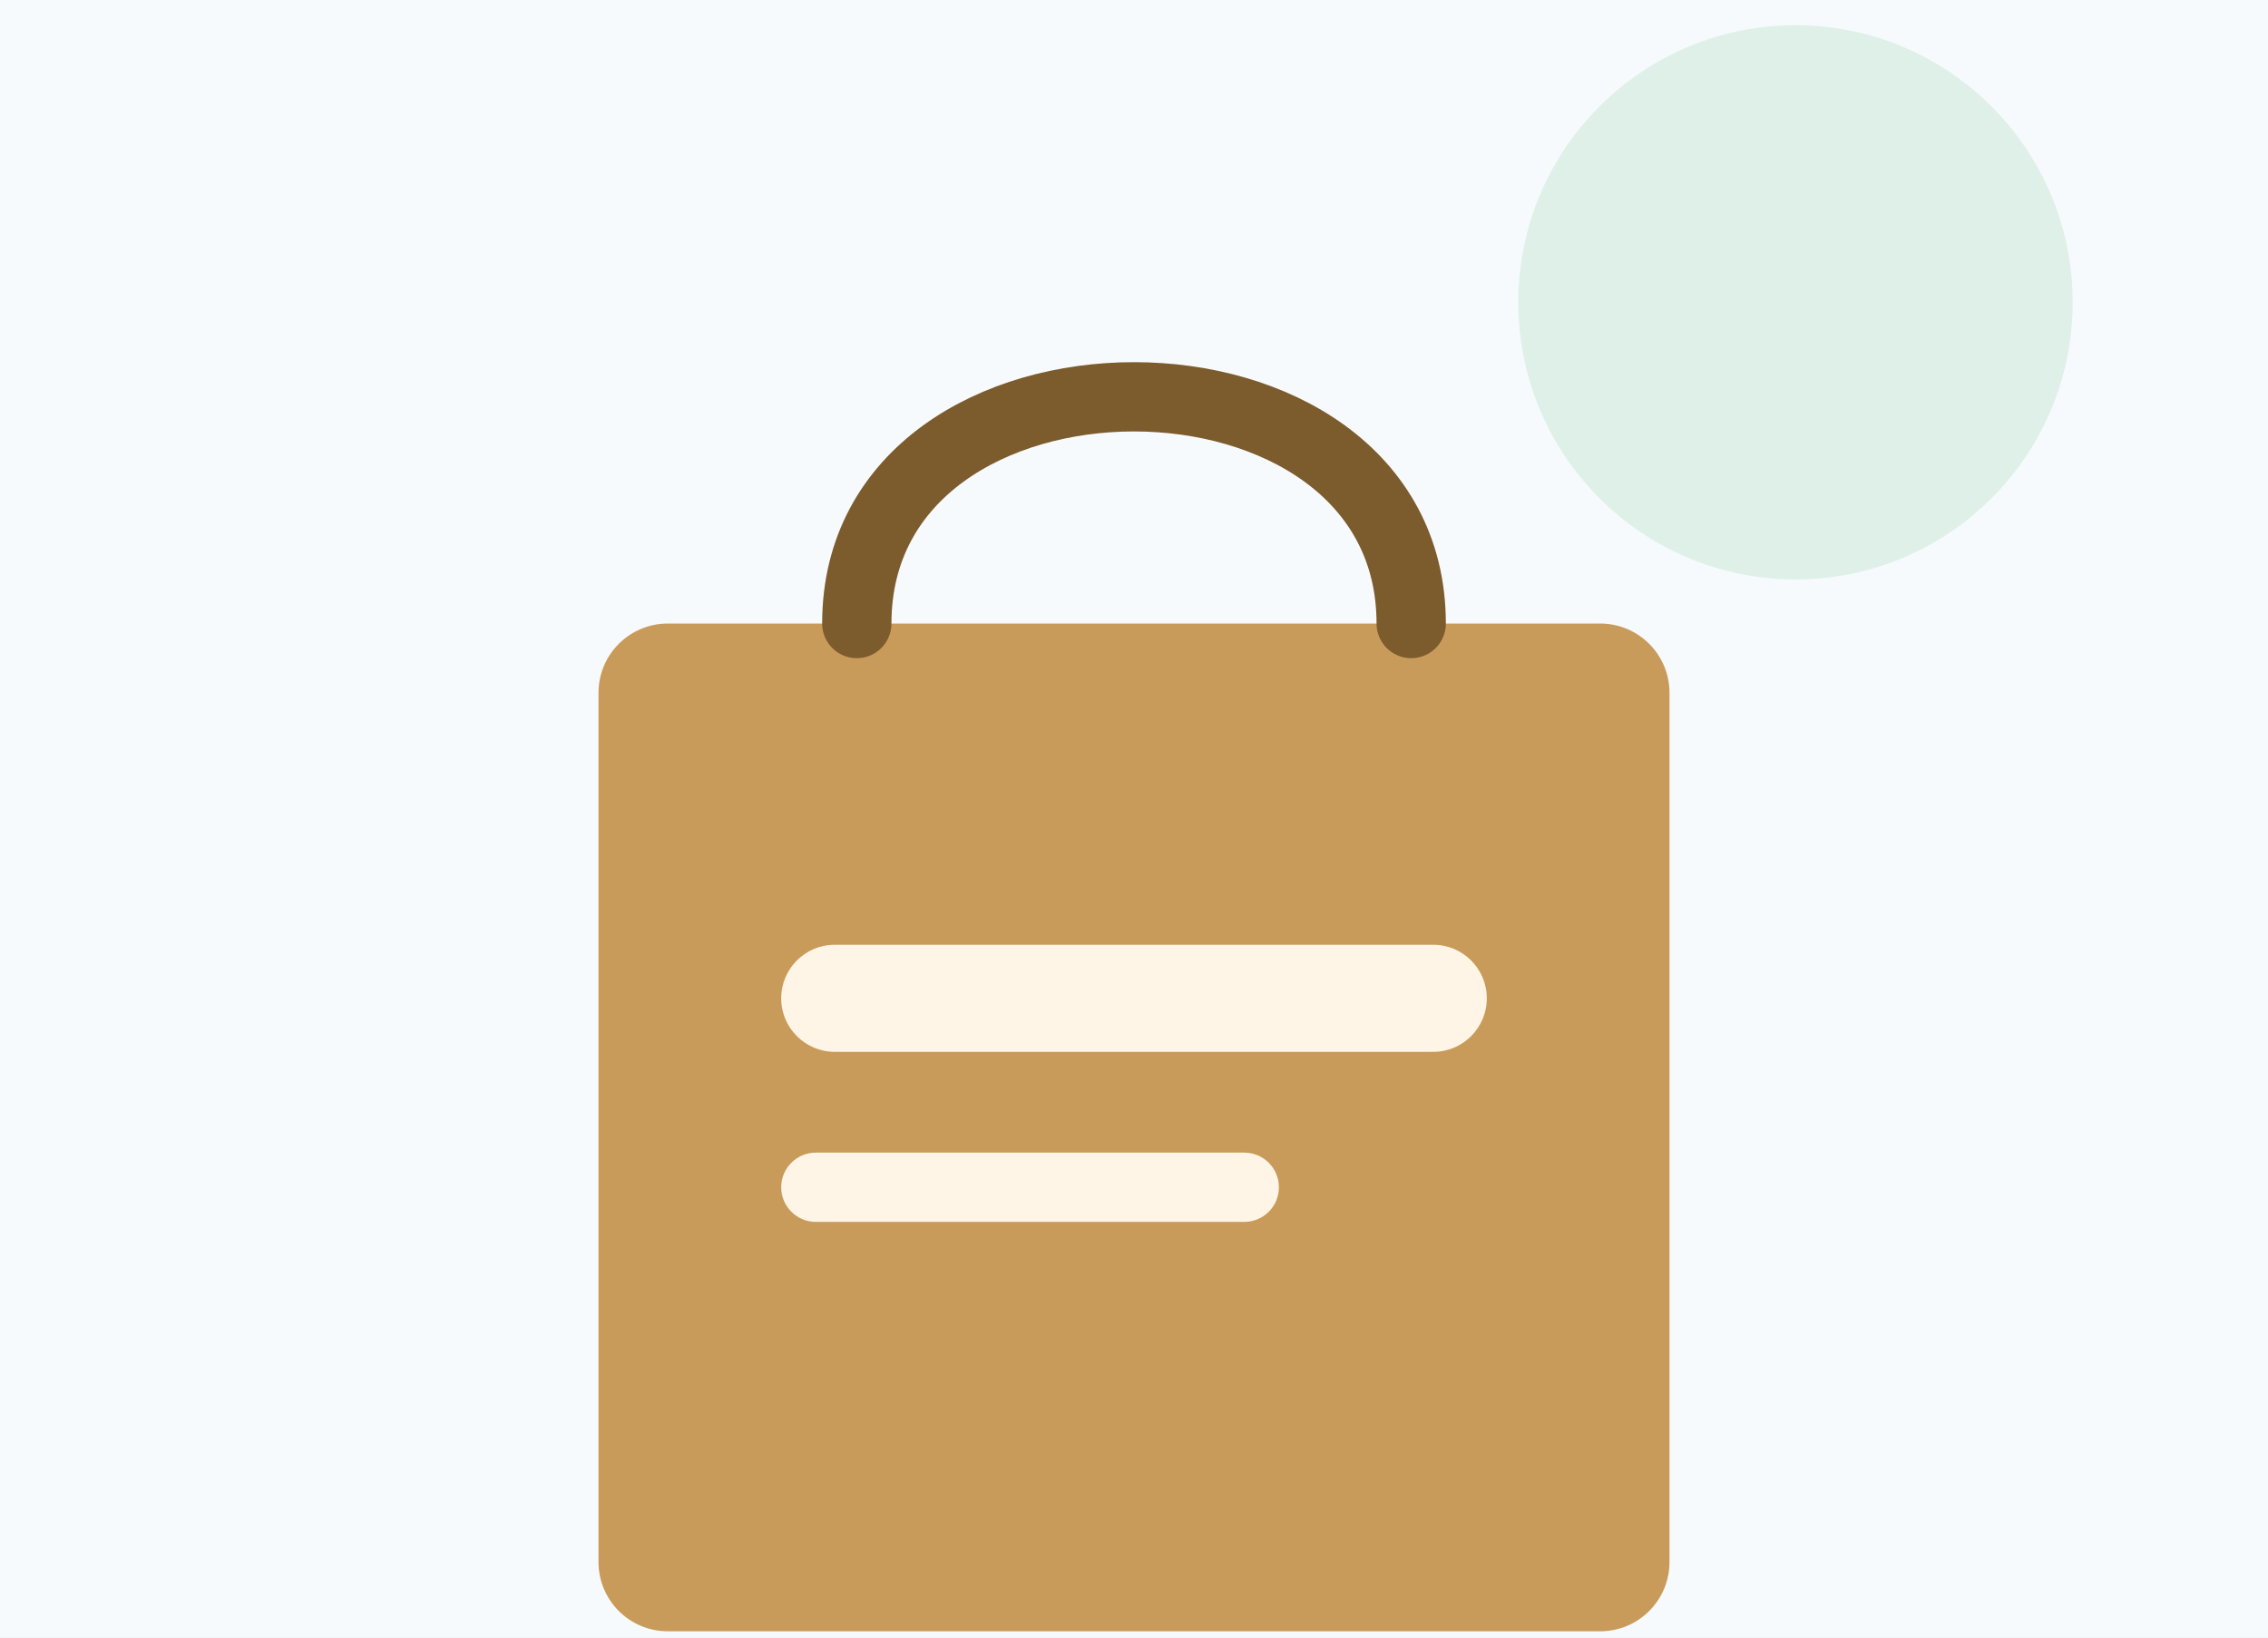
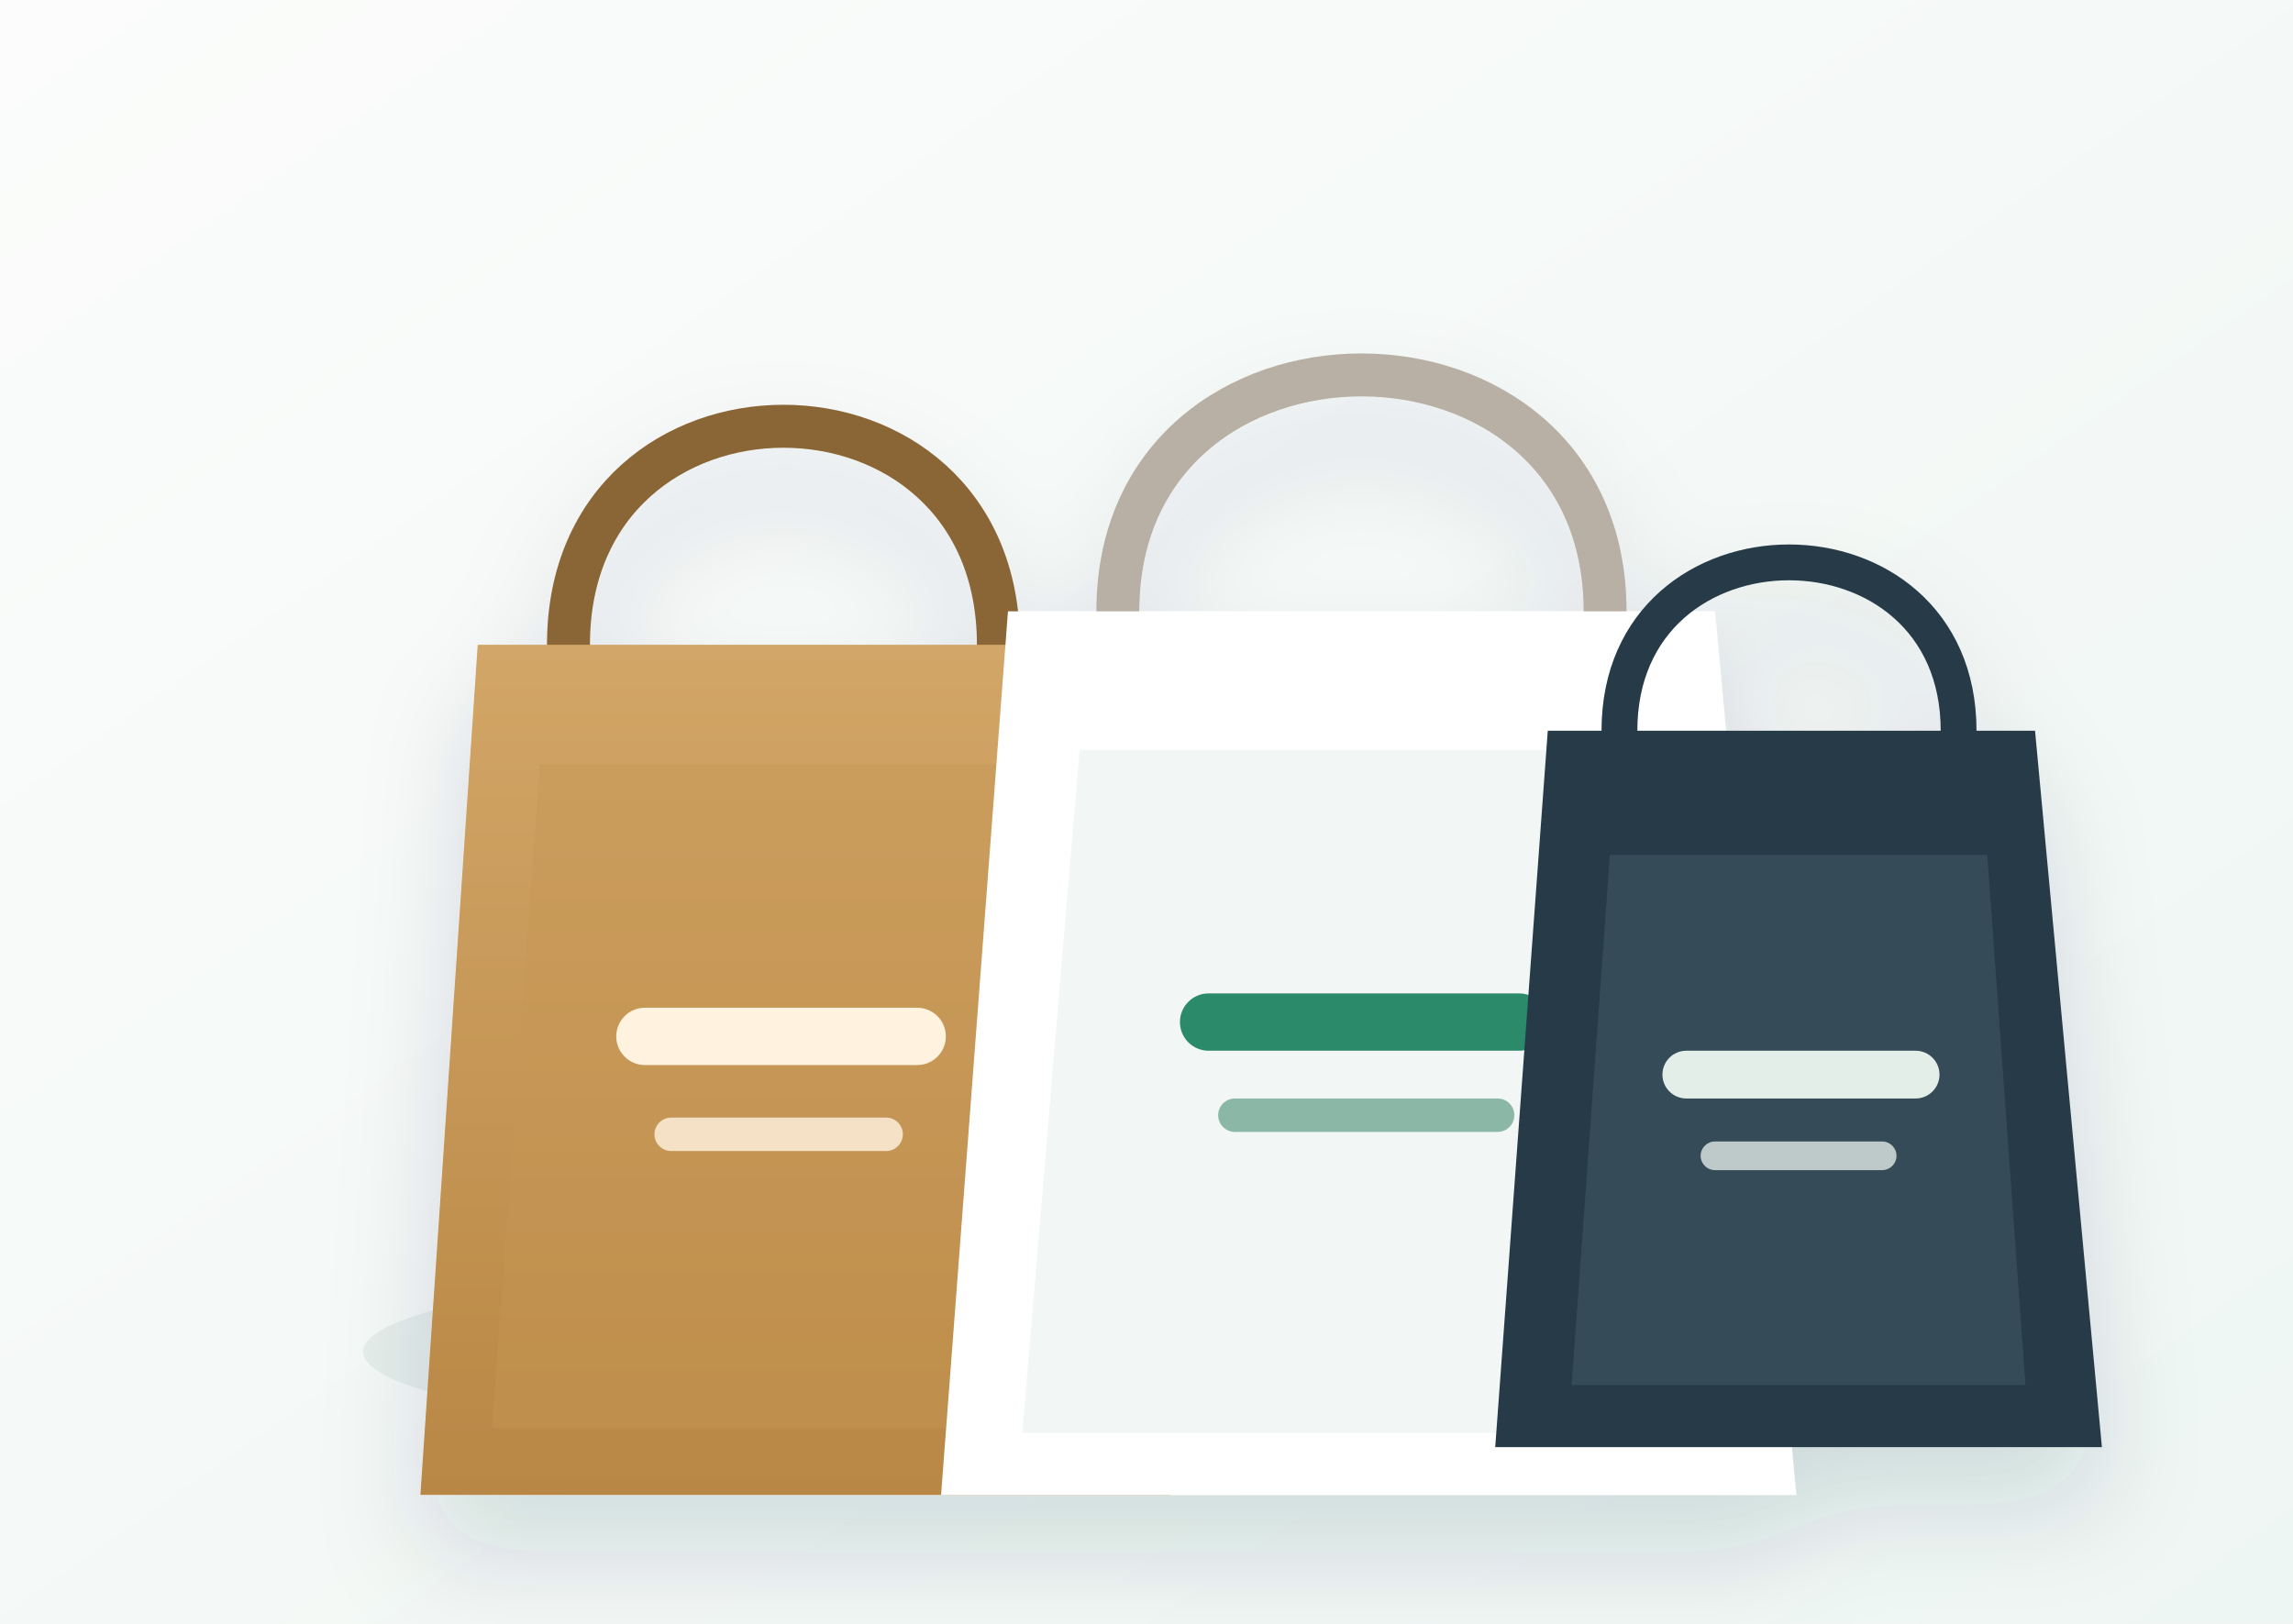
- <svg xmlns="http://www.w3.org/2000/svg" width="720" height="520" viewBox="0 0 720 520">
-   <rect width="720" height="520" fill="#f7fafc" />
-   <circle cx="570" cy="96" r="88" fill="#dff0e9" />
-   <g transform="translate(190 80)">
-     <rect x="0" y="118" width="340" height="320" rx="22" fill="#c99b5b" />
-     <path d="M82 118c0-96 176-96 176 0" stroke="#7c5b2d" stroke-width="22" fill="none" stroke-linecap="round" />
-     <rect x="58" y="220" width="224" height="34" rx="17" fill="#fff5e6" />
-     <rect x="58" y="286" width="158" height="22" rx="11" fill="#fff5e6" />
+ <svg xmlns="http://www.w3.org/2000/svg" width="960" height="680" viewBox="0 0 960 680" role="img" aria-label="Custom paper bags product mockup">
+   <defs>
+     <linearGradient id="bg" x1="0" y1="0" x2="1" y2="1">
+       <stop offset="0" stop-color="#fbfcfb" />
+       <stop offset="1" stop-color="#eef6f3" />
+     </linearGradient>
+     <linearGradient id="kraft" x1="0" y1="0" x2="0" y2="1">
+       <stop offset="0" stop-color="#d2a667" />
+       <stop offset="1" stop-color="#b98745" />
+     </linearGradient>
+     <filter id="shadow" x="-20%" y="-20%" width="140%" height="150%">
+       <feDropShadow dx="0" dy="24" stdDeviation="22" flood-color="#173145" flood-opacity=".14" />
+     </filter>
+   </defs>
+   <rect width="960" height="680" fill="url(#bg)" />
+   <ellipse cx="482" cy="566" rx="330" ry="42" fill="#c8d9d3" opacity=".34" />
+   <g filter="url(#shadow)">
+     <g transform="translate(176 116)">
+       <path d="M62 154c0-122 180-122 180 0" fill="none" stroke="#8a6535" stroke-width="18" stroke-linecap="round" />
+       <path d="M24 154h256l34 356H0l24-356Z" fill="url(#kraft)" />
+       <path d="M50 204h212l20 278H30l20-278Z" fill="#c49655" opacity=".38" />
+       <rect x="82" y="306" width="138" height="24" rx="12" fill="#fff2df" />
+       <rect x="98" y="352" width="104" height="14" rx="7" fill="#fff2df" opacity=".82" />
+     </g>
+     <g transform="translate(394 88)">
+       <path d="M74 168c0-132 204-132 204 0" fill="none" stroke="#b8b0a4" stroke-width="18" stroke-linecap="round" />
+       <path d="M28 168h296l34 370H0l28-370Z" fill="#ffffff" />
+       <path d="M58 226h240l22 286H34l24-286Z" fill="#f2f6f4" />
+       <rect x="100" y="328" width="154" height="24" rx="12" fill="#2b8a6b" />
+       <rect x="116" y="372" width="124" height="14" rx="7" fill="#8bb8a6" />
+     </g>
+     <g transform="translate(626 178)">
+       <path d="M52 128c0-94 142-94 142 0" fill="none" stroke="#263b47" stroke-width="15" stroke-linecap="round" />
+       <path d="M22 128h204l28 300H0l22-300Z" fill="#263b47" />
+       <path d="M48 180h158l16 222H32l16-222Z" fill="#344b58" />
+       <rect x="70" y="262" width="116" height="20" rx="10" fill="#e4eee9" />
+       <rect x="86" y="300" width="82" height="12" rx="6" fill="#e4eee9" opacity=".78" />
+     </g>
  </g>
</svg>
